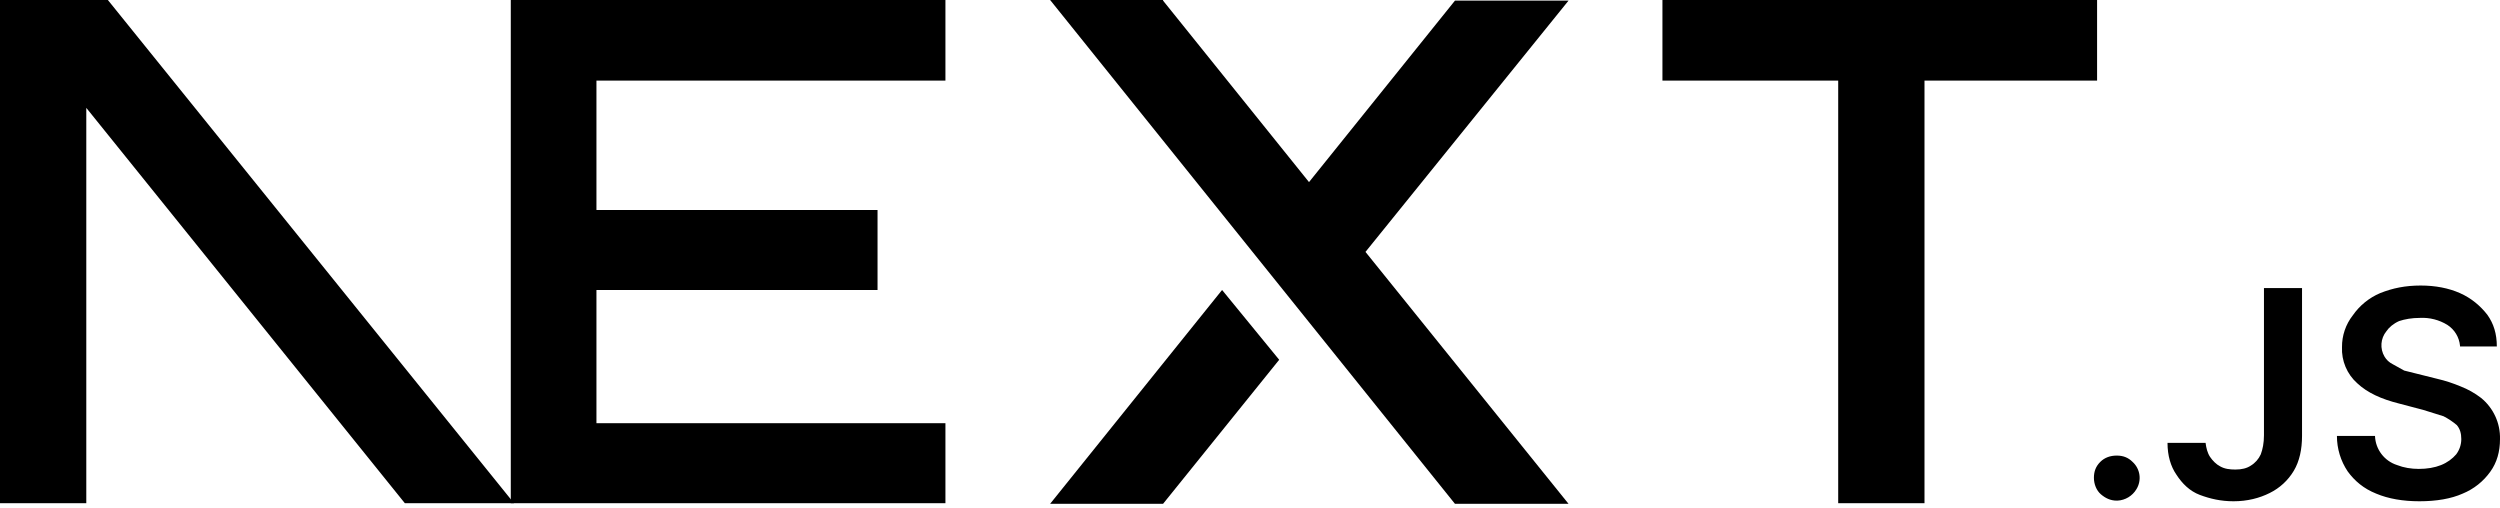
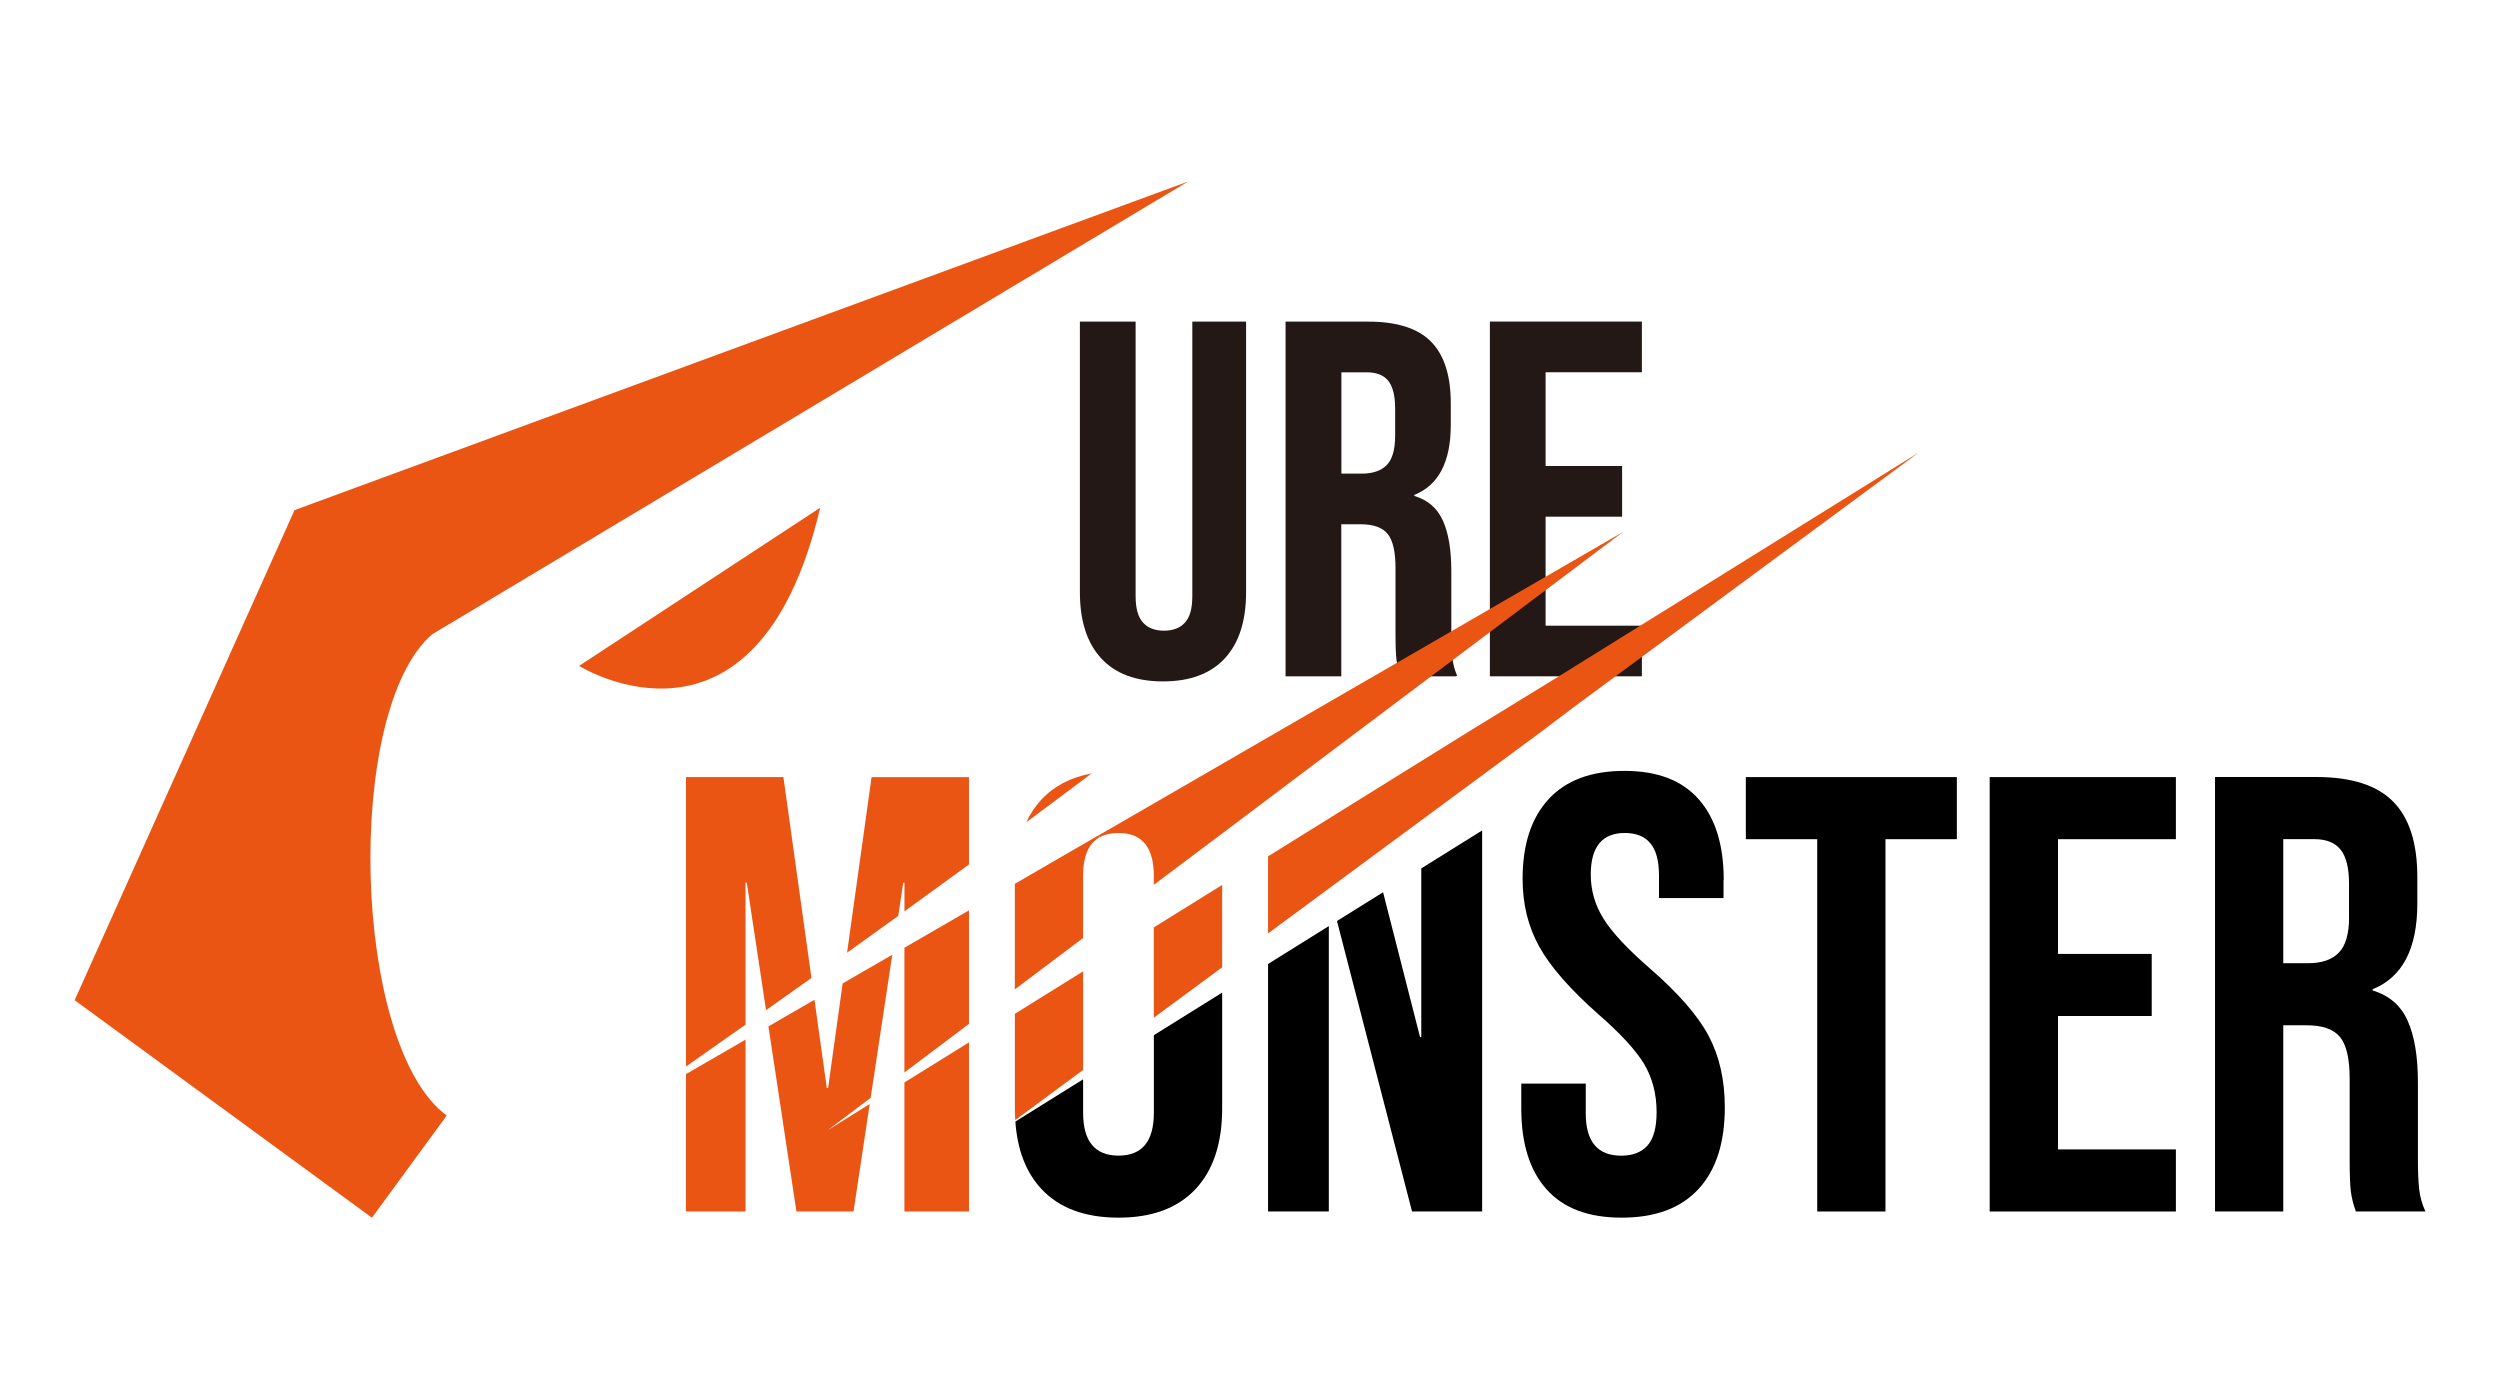
- <svg xmlns="http://www.w3.org/2000/svg" fill="none" viewBox="0 0 394 80">
-   <path fill="#000" d="M262 0h68.5v12.7h-27.2v66.6h-13.6V12.7H262V0ZM149 0v12.7H94v20.4h44.3v12.6H94v21h55v12.6H80.5V0h68.7zm34.3 0h-17.8l63.8 79.4h17.9l-32-39.7 32-39.6h-17.9l-23 28.6-23-28.6zm18.3 56.7-9-11-27.1 33.7h17.8l18.3-22.7z" />
-   <path fill="#000" d="M81 79.3 17 0H0v79.3h13.6V17l50.2 62.3H81Zm252.6-.4c-1 0-1.8-.4-2.5-1s-1.1-1.6-1.1-2.6.3-1.8 1-2.5 1.6-1 2.6-1 1.8.3 2.5 1a3.4 3.4 0 0 1 .6 4.3 3.7 3.7 0 0 1-3 1.8zm23.2-33.5h6v23.3c0 2.1-.4 4-1.3 5.5a9.1 9.1 0 0 1-3.8 3.5c-1.6.8-3.5 1.3-5.7 1.3-2 0-3.7-.4-5.3-1s-2.8-1.8-3.7-3.2c-.9-1.3-1.4-3-1.4-5h6c.1.8.3 1.6.7 2.2s1 1.2 1.6 1.5c.7.4 1.5.5 2.4.5 1 0 1.8-.2 2.4-.6a4 4 0 0 0 1.6-1.8c.3-.8.5-1.8.5-3V45.5zm30.9 9.1a4.4 4.4 0 0 0-2-3.3 7.5 7.5 0 0 0-4.3-1.1c-1.3 0-2.4.2-3.3.5-.9.4-1.6 1-2 1.6a3.5 3.5 0 0 0-.3 4c.3.5.7.9 1.3 1.2l1.8 1 2 .5 3.2.8c1.3.3 2.5.7 3.7 1.2a13 13 0 0 1 3.2 1.8 8.1 8.1 0 0 1 3 6.5c0 2-.5 3.7-1.5 5.1a10 10 0 0 1-4.4 3.5c-1.8.8-4.1 1.2-6.8 1.2-2.6 0-4.9-.4-6.8-1.2-2-.8-3.4-2-4.5-3.5a10 10 0 0 1-1.7-5.6h6a5 5 0 0 0 3.5 4.6c1 .4 2.2.6 3.4.6 1.3 0 2.5-.2 3.5-.6 1-.4 1.8-1 2.4-1.7a4 4 0 0 0 .8-2.4c0-.9-.2-1.6-.7-2.2a11 11 0 0 0-2.1-1.4l-3.2-1-3.8-1c-2.8-.7-5-1.7-6.6-3.2a7.2 7.2 0 0 1-2.4-5.7 8 8 0 0 1 1.7-5 10 10 0 0 1 4.3-3.5c2-.8 4-1.2 6.4-1.2 2.3 0 4.4.4 6.2 1.2 1.8.8 3.2 2 4.3 3.4 1 1.4 1.5 3 1.5 5h-5.8z" />
+ <svg xmlns="http://www.w3.org/2000/svg" id="_레이어_2" data-name="레이어 2" viewBox="0 0 511 286">
+   <defs>
+     <style>
+       .cls-1 {
+         fill: #231815;
+       }
+ 
+       .cls-2 {
+         fill: #ea5514;
+       }
+     </style>
+   </defs>
+   <polygon class="cls-2" points="140.21 247.63 152.39 247.63 152.39 212.5 140.21 219.55 140.21 247.63" />
+   <path d="M495.74,247.63h-14.2c-.52-1.44-.86-2.79-1.02-4.07-.17-1.26-.25-3.55-.25-6.84v-16.24c0-4.07-.66-6.9-1.96-8.5-1.32-1.61-3.58-2.41-6.79-2.41h-4.82v38.05h-13.95v-88.8h20.68c7.18,0,12.42,1.67,15.72,5.02,3.31,3.34,4.95,8.47,4.95,15.41v5.45c0,9.21-3.04,15.04-9.13,17.5v.25c3.38,1.02,5.78,3.08,7.16,6.21,1.4,3.14,2.09,7.32,2.09,12.56v15.61c0,2.54.08,4.58.25,6.16.17,1.56.59,3.1,1.28,4.63ZM480.14,187.51v-6.86c0-3.21-.57-5.54-1.71-6.97-1.14-1.44-2.94-2.16-5.38-2.16h-6.35v25.36h5.08c2.79,0,4.88-.72,6.28-2.16,1.39-1.43,2.09-3.84,2.09-7.22Z" />
+   <polygon points="444.75 234.94 444.75 247.63 406.69 247.63 406.69 158.84 444.75 158.84 444.75 171.53 420.66 171.53 420.66 194.98 439.81 194.98 439.81 207.67 420.66 207.67 420.66 234.94 444.75 234.94" />
+   <polygon points="399.98 158.84 399.98 171.53 385.39 171.53 385.39 247.63 371.44 247.63 371.44 171.53 356.85 171.53 356.85 158.84 399.98 158.84" />
+   <path d="M352.29,179.9v3.67h-13.19v-4.56c0-3.04-.59-5.27-1.78-6.66-1.18-1.4-2.92-2.09-5.2-2.09-4.64,0-6.97,2.83-6.97,8.5,0,3.21.86,6.21,2.59,9s4.88,6.17,9.45,10.15c5.83,5.06,9.86,9.67,12.06,13.83,2.19,4.14,3.3,9,3.3,14.58,0,7.28-1.79,12.86-5.4,16.74-3.59,3.88-8.81,5.83-15.66,5.83s-11.88-1.92-15.35-5.76c-3.46-3.86-5.19-9.37-5.19-16.56v-5.08h13.18v6.09c0,5.76,2.41,8.64,7.24,8.64,2.37,0,4.16-.7,5.4-2.1,1.22-1.39,1.84-3.66,1.84-6.79,0-3.72-.86-7-2.54-9.83-1.7-2.83-4.82-6.23-9.39-10.21-5.75-5.08-9.76-9.66-12.04-13.77-2.29-4.09-3.42-8.72-3.42-13.88,0-7.02,1.77-12.45,5.33-16.31,3.55-3.84,8.71-5.76,15.47-5.76s11.74,1.92,15.16,5.76c3.44,3.86,5.15,9.37,5.15,16.56Z" />
+   <polygon points="302.95 169.74 302.95 247.63 288.62 247.63 273.28 188.25 282.7 182.38 290.26 211.99 290.51 211.99 290.51 177.5 302.95 169.74" />
+   <polygon points="271.61 189.29 271.61 247.63 259.19 247.63 259.19 197.04 271.61 189.29" />
+   <path d="M249.81,202.89v23.68c0,7.11-1.82,12.61-5.45,16.49-3.65,3.88-8.89,5.83-15.73,5.83s-12.1-1.95-15.73-5.83c-3.17-3.38-4.95-7.99-5.36-13.81l13.85-8.64v6.84c0,5.83,2.41,8.76,7.24,8.76s7.22-2.93,7.22-8.76v-15.86l13.97-8.71Z" />
+   <polygon class="cls-2" points="249.81 180.88 249.81 197.72 235.84 208.02 235.84 189.56 249.81 180.88" />
+   <path class="cls-2" d="M224.58,170.73l.22.39c-2.29,1.25-3.42,3.88-3.42,7.89v12.72l-13.95,10.5v-21.58l17.15-9.93Z" />
+   <path class="cls-2" d="M221.39,198.54v20.15l-13.87,10.25c-.06-.77-.08-1.56-.08-2.37v-19.35l13.95-8.68Z" />
+   <path class="cls-2" d="M212.89,163.41c2.59-2.78,6.02-4.53,10.24-5.33-4.37,3.3-8.85,6.65-13.35,9.98.81-1.74,1.85-3.31,3.11-4.66Z" />
+   <polygon class="cls-2" points="198.06 213.06 198.06 247.63 184.86 247.63 184.86 221.26 198.06 213.06" />
+   <polygon class="cls-2" points="198.06 186.08 198.06 209.28 184.86 219.21 184.86 193.72 198.06 186.08" />
+   <path class="cls-2" d="M198.06,158.84v17.85c-4.44,3.25-8.86,6.46-13.19,9.59v-5.87h-.25l-1.02,6.8c-3.56,2.57-7.05,5.08-10.46,7.52l5.01-35.88h19.92Z" />
+   <polygon class="cls-2" points="182.38 195.15 177.96 224.4 169.13 231.05 177.77 225.66 174.46 247.63 162.79 247.63 157.07 209.79 166.48 204.35 169 222.39 169.26 222.39 172.24 201.01 182.38 195.15" />
+   <path class="cls-2" d="M160.13,158.84l5.73,41.05c-3.22,2.3-6.34,4.5-9.28,6.59l-3.94-26.08h-.25v29.04c-4.56,3.21-8.65,6.1-12.17,8.55v-59.16h19.91Z" />
+   <g>
+     <g>
+       <polygon class="cls-1" points="335.6 76.09 335.6 65.73 304.53 65.73 304.53 126.56 304.53 133.05 304.53 138.24 316.18 138.24 328.31 138.24 335.6 138.24 335.6 132.85 335.6 127.89 332.82 127.89 315.92 127.89 315.92 124.48 315.92 119.97 315.92 105.61 331.56 105.61 331.56 95.25 315.92 95.25 315.92 76.09 335.6 76.09" />
+       <path class="cls-1" d="M296.67,131.1c-.01-.53-.02-1.08-.02-1.67v-12.73c0-4.28-.57-7.71-1.71-10.26-1.15-2.55-3.09-4.25-5.85-5.07v-.21c4.97-2,7.45-6.77,7.45-14.3v-4.45c0-5.66-1.35-9.85-4.04-12.58-2.69-2.73-6.97-4.09-12.84-4.09h-16.89v72.5h11.39v-31.08h3.94c2.62,0,4.47.66,5.54,1.97,1.06,1.32,1.6,3.63,1.6,6.94v13.26c0,2.7.07,4.56.21,5.6.1.74.3,1.53.54,2.35.09.32.17.63.29.96h11.34l.21-.15c-.52-1.19-.84-2.4-.97-3.63-.09-.92-.16-2.04-.18-3.35ZM285.16,89.14c0,2.77-.57,4.74-1.71,5.91-1.15,1.18-2.85,1.76-5.13,1.76h-4.14v-20.71h5.18c2,0,3.47.58,4.41,1.75.93,1.18,1.4,3.08,1.4,5.7v5.59Z" />
+     </g>
+     <path class="cls-1" d="M254.7,65.73v55.32c0,5.86-1.44,10.37-4.34,13.51-2.91,3.15-7.12,4.72-12.64,4.72s-9.74-1.57-12.64-4.72c-2.9-3.14-4.35-7.65-4.35-13.51v-55.32h11.39v56.14c0,2.48.5,4.28,1.51,5.38,1,1.11,2.43,1.66,4.29,1.66s3.3-.55,4.29-1.66c1.01-1.1,1.5-2.9,1.5-5.38v-56.14h10.98Z" />
+   </g>
+   <g>
+     <path class="cls-2" d="M91.31,228.01h0c-19.33-14.14-21.12-82.72-2.98-98.36L242.83,37.11,60.2,104.27,15.26,204.44l60.77,44.46,15.28-20.88Z" />
+     <path class="cls-2" d="M167.65,103.77l-49.29,32.34s36.31,22.69,49.29-32.34Z" />
+   </g>
+   <path class="cls-2" d="M299.91,127.16l-13.95,8.07h0s-9.62,5.56-9.62,5.56h0s-13.07,7.56-13.07,7.56l-21.8,12.62-16.88,9.76.22.39c1.04-.57,2.31-.86,3.81-.86,4.82,0,7.22,2.92,7.22,8.75v1.85l12.82-9.63,10.53-7.92,5.93-4.47h0l12.38-9.31.25-.18.26-.2,21.89-16.46,31.83-23.95-31.83,18.42Z" />
+   <polygon class="cls-2" points="318.27 138.46 300.22 149.53 277.87 163.42 259.19 175.04 259.19 190.79 280.78 174.85 290.51 167.67 302.47 158.84 315.08 149.53 321.66 144.55 392.16 92.51 318.27 138.46" />
</svg>
